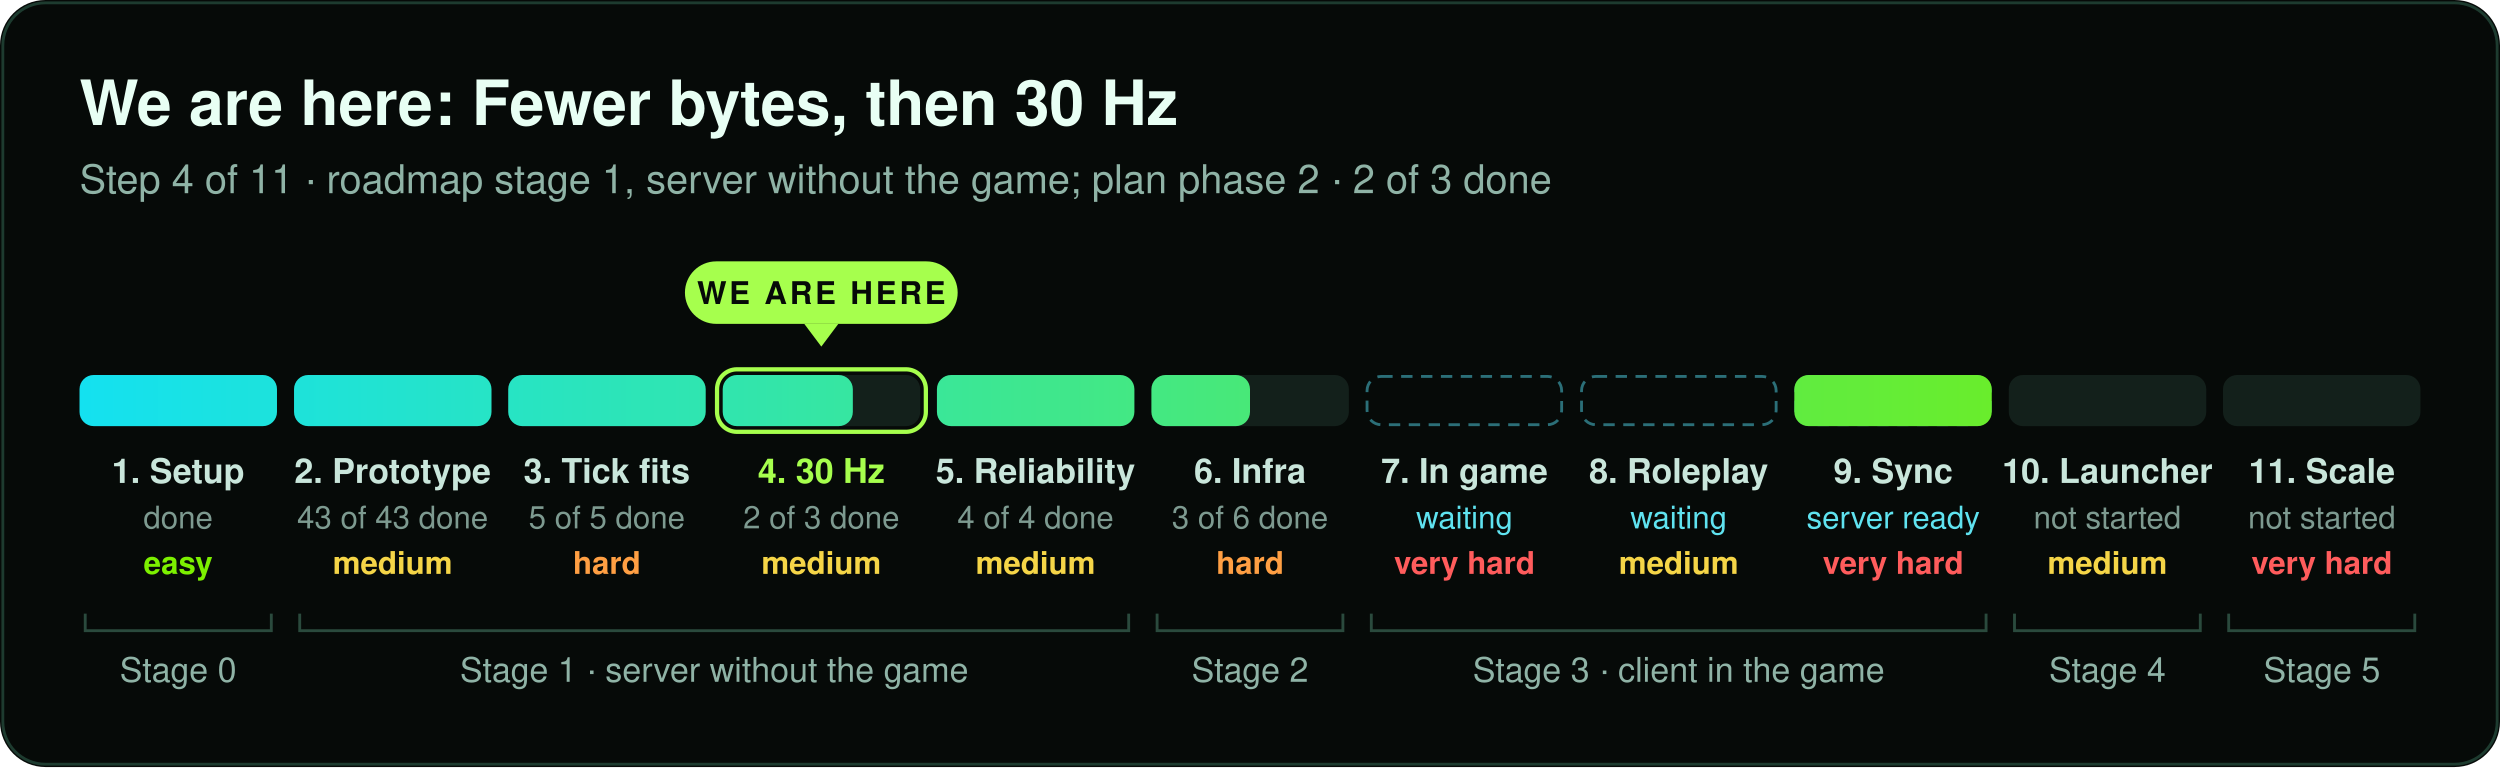
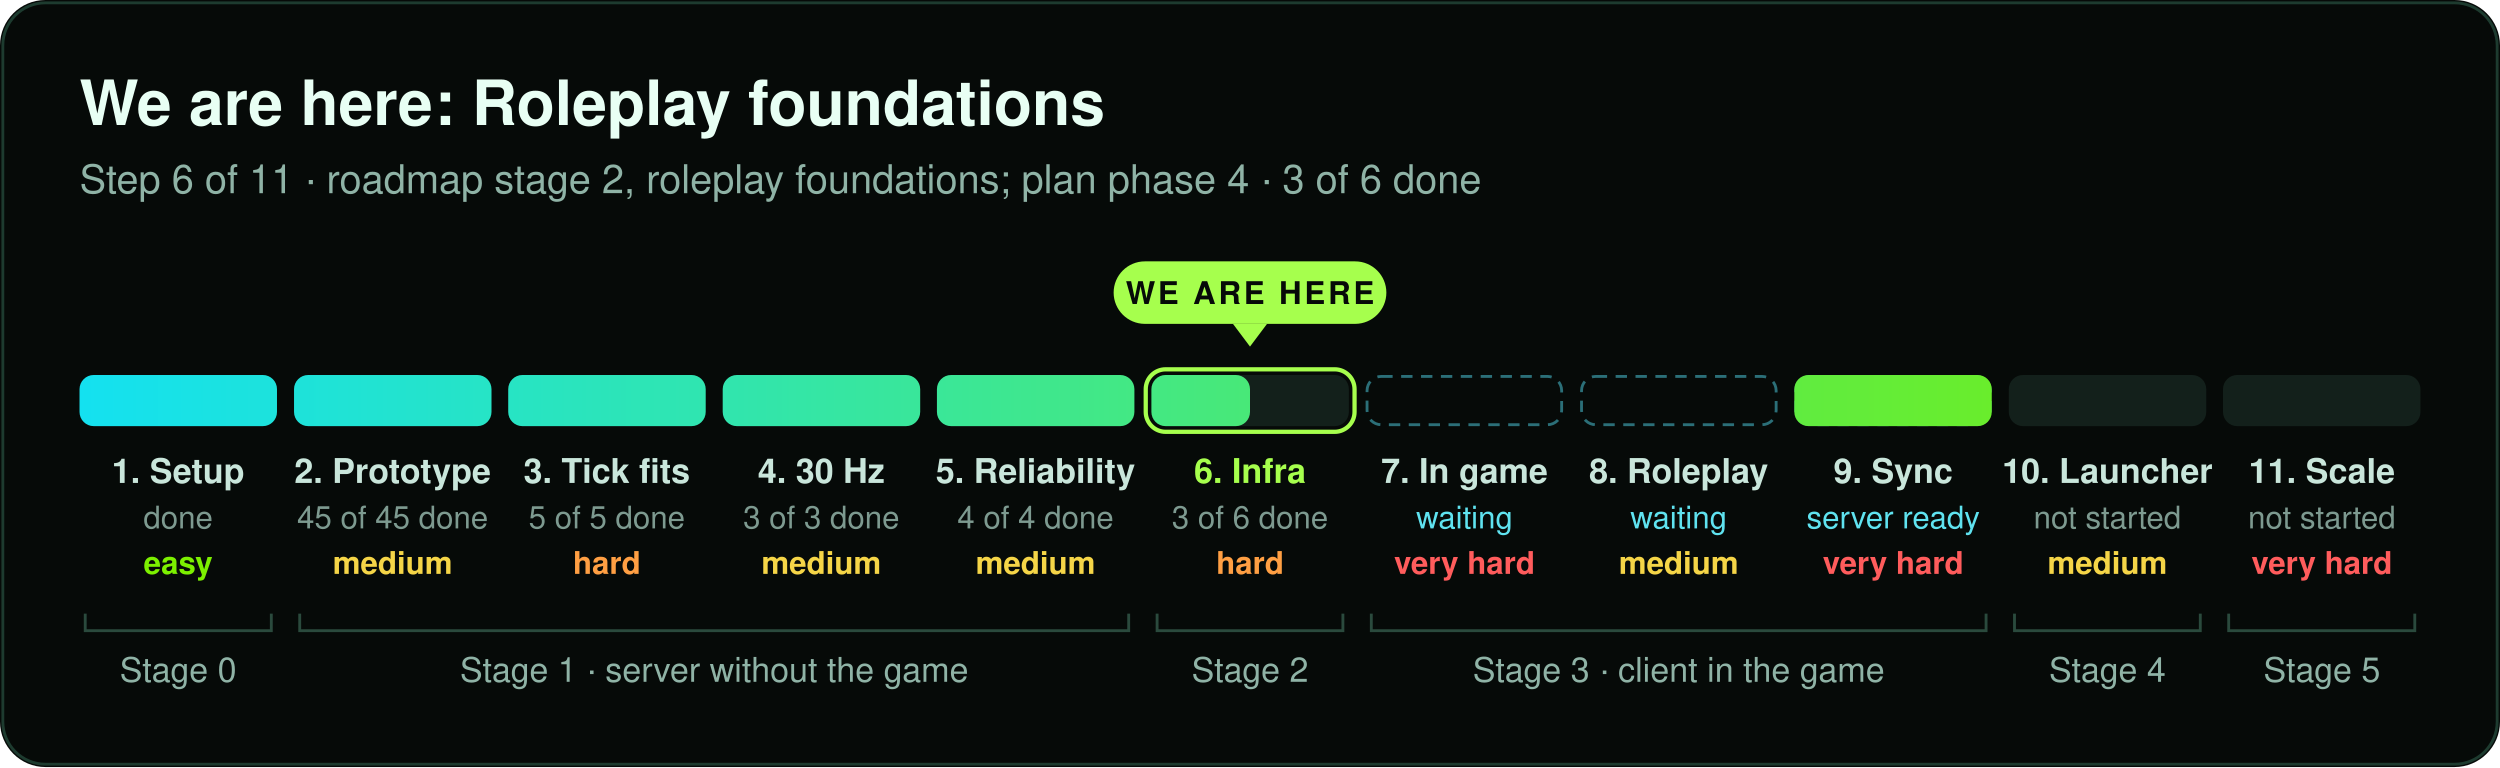
<svg xmlns="http://www.w3.org/2000/svg" width="880" height="270" viewBox="0 0 880 270" role="img" aria-label="Sawgrass progress">
  <defs>
    <linearGradient id="g" gradientUnits="userSpaceOnUse" x1="28" x2="852" y1="0" y2="0">
      <stop offset="0" stop-color="#14e1f0" />
      <stop offset="1" stop-color="#7cf000" />
    </linearGradient>
  </defs>
  <style>text{font-family:-apple-system,BlinkMacSystemFont,'Segoe UI',Helvetica,Arial,sans-serif}.h{font-size:22px;font-weight:700;fill:#e8fff4}.s{font-size:14px;fill:#8fb3a6}.l{font-size:12px;font-weight:600;fill:#c9e6db}.c{font-size:12px;font-weight:700;fill:#a6ff4d}.n{font-size:11px;fill:#7d9a90}.w{font-size:11px;fill:#5fe3f0}.m{font-size:11px;font-weight:700;fill:#060a08;letter-spacing:1px}.b{font-size:12px;fill:#8fb3a6}.d{font-size:11px;font-weight:600}</style>
  <rect width="880" height="270" rx="16" fill="#060a08" />
  <rect x="1" y="1" width="878" height="268" rx="15" fill="none" stroke="#1d3b2f" />
-   <text x="28" y="44" class="h">We are here: Fewer bytes, then 30 Hz</text>
-   <text x="28" y="68" class="s">Step 4 of 11 · roadmap stage 1, server without the game; plan phase 2 · 2 of 3 done</text>
+   <text x="28" y="44" class="h">We are here: Roleplay foundations</text>
+   <text x="28" y="68" class="s">Step 6 of 11 · roadmap stage 2, roleplay foundations; plan phase 4 · 3 of 6 done</text>
  <rect x="28.0" y="132" width="69.5" height="18" rx="5" fill="#13201b" />
  <rect x="28.0" y="132" width="69.5" height="18" rx="5" fill="url(#g)" />
  <text x="62.7" y="170" class="l" text-anchor="middle">1. Setup</text>
  <text x="62.7" y="186" class="n" text-anchor="middle">done</text>
  <text x="62.7" y="202" class="d" fill="#7cf000" text-anchor="middle">easy</text>
  <rect x="103.5" y="132" width="69.5" height="18" rx="5" fill="#13201b" />
  <rect x="103.5" y="132" width="69.5" height="18" rx="5" fill="url(#g)" />
  <text x="138.2" y="170" class="l" text-anchor="middle">2. Prototype</text>
-   <text x="138.2" y="186" class="n" text-anchor="middle">43 of 43 done</text>
+   <text x="138.2" y="186" class="n" text-anchor="middle">45 of 45 done</text>
  <text x="138.2" y="202" class="d" fill="#f5d547" text-anchor="middle">medium</text>
  <rect x="178.9" y="132" width="69.5" height="18" rx="5" fill="#13201b" />
  <rect x="178.9" y="132" width="69.5" height="18" rx="5" fill="url(#g)" />
  <text x="213.6" y="170" class="l" text-anchor="middle">3. Tick fits</text>
  <text x="213.6" y="186" class="n" text-anchor="middle">5 of 5 done</text>
  <text x="213.6" y="202" class="d" fill="#ff9f43" text-anchor="middle">hard</text>
  <rect x="254.4" y="132" width="69.5" height="18" rx="5" fill="#13201b" />
-   <rect x="254.4" y="132" width="45.8" height="18" rx="5" fill="url(#g)" />
-   <rect x="252.4" y="130" width="73.5" height="22" rx="7" fill="none" stroke="#a6ff4d" stroke-width="1.5" />
-   <rect x="241.1" y="92" width="96" height="22" rx="11" fill="#a6ff4d" />
-   <text x="289.1" y="107" class="m" text-anchor="middle">WE ARE HERE</text>
-   <path d="M283.1 114 L295.1 114 L289.1 122 Z" fill="#a6ff4d" />
-   <text x="289.1" y="170" class="c" text-anchor="middle">4. 30 Hz</text>
-   <text x="289.1" y="186" class="n" text-anchor="middle">2 of 3 done</text>
+   <rect x="254.4" y="132" width="69.5" height="18" rx="5" fill="url(#g)" />
+   <text x="289.1" y="170" class="l" text-anchor="middle">4. 30 Hz</text>
+   <text x="289.1" y="186" class="n" text-anchor="middle">3 of 3 done</text>
  <text x="289.1" y="202" class="d" fill="#f5d547" text-anchor="middle">medium</text>
  <rect x="329.8" y="132" width="69.5" height="18" rx="5" fill="#13201b" />
  <rect x="329.8" y="132" width="69.5" height="18" rx="5" fill="url(#g)" />
  <text x="364.5" y="170" class="l" text-anchor="middle">5. Reliability</text>
  <text x="364.5" y="186" class="n" text-anchor="middle">4 of 4 done</text>
  <text x="364.5" y="202" class="d" fill="#f5d547" text-anchor="middle">medium</text>
  <rect x="405.3" y="132" width="69.5" height="18" rx="5" fill="#13201b" />
  <rect x="405.3" y="132" width="34.7" height="18" rx="5" fill="url(#g)" />
-   <text x="440.0" y="170" class="l" text-anchor="middle">6. Infra</text>
+   <rect x="403.3" y="130" width="73.5" height="22" rx="7" fill="none" stroke="#a6ff4d" stroke-width="1.5" />
+   <rect x="392.0" y="92" width="96" height="22" rx="11" fill="#a6ff4d" />
+   <text x="440.0" y="107" class="m" text-anchor="middle">WE ARE HERE</text>
+   <path d="M434.0 114 L446.0 114 L440.0 122 Z" fill="#a6ff4d" />
+   <text x="440.0" y="170" class="c" text-anchor="middle">6. Infra</text>
  <text x="440.0" y="186" class="n" text-anchor="middle">3 of 6 done</text>
  <text x="440.0" y="202" class="d" fill="#ff9f43" text-anchor="middle">hard</text>
  <rect x="481.2" y="132.5" width="68.5" height="17" rx="5" fill="none" stroke="#2b6f78" stroke-dasharray="4 3" />
  <text x="515.5" y="170" class="l" text-anchor="middle">7. In game</text>
  <text x="515.5" y="186" class="w" text-anchor="middle">waiting</text>
  <text x="515.5" y="202" class="d" fill="#ff5c5c" text-anchor="middle">very hard</text>
  <rect x="556.7" y="132.5" width="68.5" height="17" rx="5" fill="none" stroke="#2b6f78" stroke-dasharray="4 3" />
  <text x="590.9" y="170" class="l" text-anchor="middle">8. Roleplay</text>
  <text x="590.9" y="186" class="w" text-anchor="middle">waiting</text>
  <text x="590.9" y="202" class="d" fill="#f5d547" text-anchor="middle">medium</text>
  <rect x="632.1" y="132.5" width="68.5" height="17" rx="5" fill="none" stroke="#2b6f78" stroke-dasharray="4 3" />
  <rect x="631.6" y="132" width="69.5" height="18" rx="5" fill="url(#g)" />
  <text x="666.4" y="170" class="l" text-anchor="middle">9. Sync</text>
  <text x="666.4" y="186" class="w" text-anchor="middle">server ready</text>
  <text x="666.4" y="202" class="d" fill="#ff5c5c" text-anchor="middle">very hard</text>
  <rect x="707.1" y="132" width="69.5" height="18" rx="5" fill="#13201b" />
  <text x="741.8" y="170" class="l" text-anchor="middle">10. Launcher</text>
  <text x="741.8" y="186" class="n" text-anchor="middle">not started</text>
  <text x="741.8" y="202" class="d" fill="#f5d547" text-anchor="middle">medium</text>
  <rect x="782.5" y="132" width="69.5" height="18" rx="5" fill="#13201b" />
  <text x="817.3" y="170" class="l" text-anchor="middle">11. Scale</text>
  <text x="817.3" y="186" class="n" text-anchor="middle">not started</text>
  <text x="817.3" y="202" class="d" fill="#ff5c5c" text-anchor="middle">very hard</text>
  <path d="M30.0 216 L30.0 222 L95.5 222 L95.5 216" fill="none" stroke="#2a4a3d" />
  <text x="62.7" y="240" class="b" text-anchor="middle">Stage 0</text>
  <path d="M105.5 216 L105.5 222 L397.3 222 L397.3 216" fill="none" stroke="#2a4a3d" />
  <text x="251.4" y="240" class="b" text-anchor="middle">Stage 1 · server without the game</text>
  <path d="M407.3 216 L407.3 222 L472.7 222 L472.7 216" fill="none" stroke="#2a4a3d" />
  <text x="440.0" y="240" class="b" text-anchor="middle">Stage 2</text>
  <path d="M482.7 216 L482.7 222 L699.1 222 L699.1 216" fill="none" stroke="#2a4a3d" />
  <text x="590.9" y="240" class="b" text-anchor="middle">Stage 3 · client in the game</text>
  <path d="M709.1 216 L709.1 222 L774.5 222 L774.5 216" fill="none" stroke="#2a4a3d" />
  <text x="741.8" y="240" class="b" text-anchor="middle">Stage 4</text>
  <path d="M784.5 216 L784.5 222 L850.0 222 L850.0 216" fill="none" stroke="#2a4a3d" />
  <text x="817.3" y="240" class="b" text-anchor="middle">Stage 5</text>
</svg>
